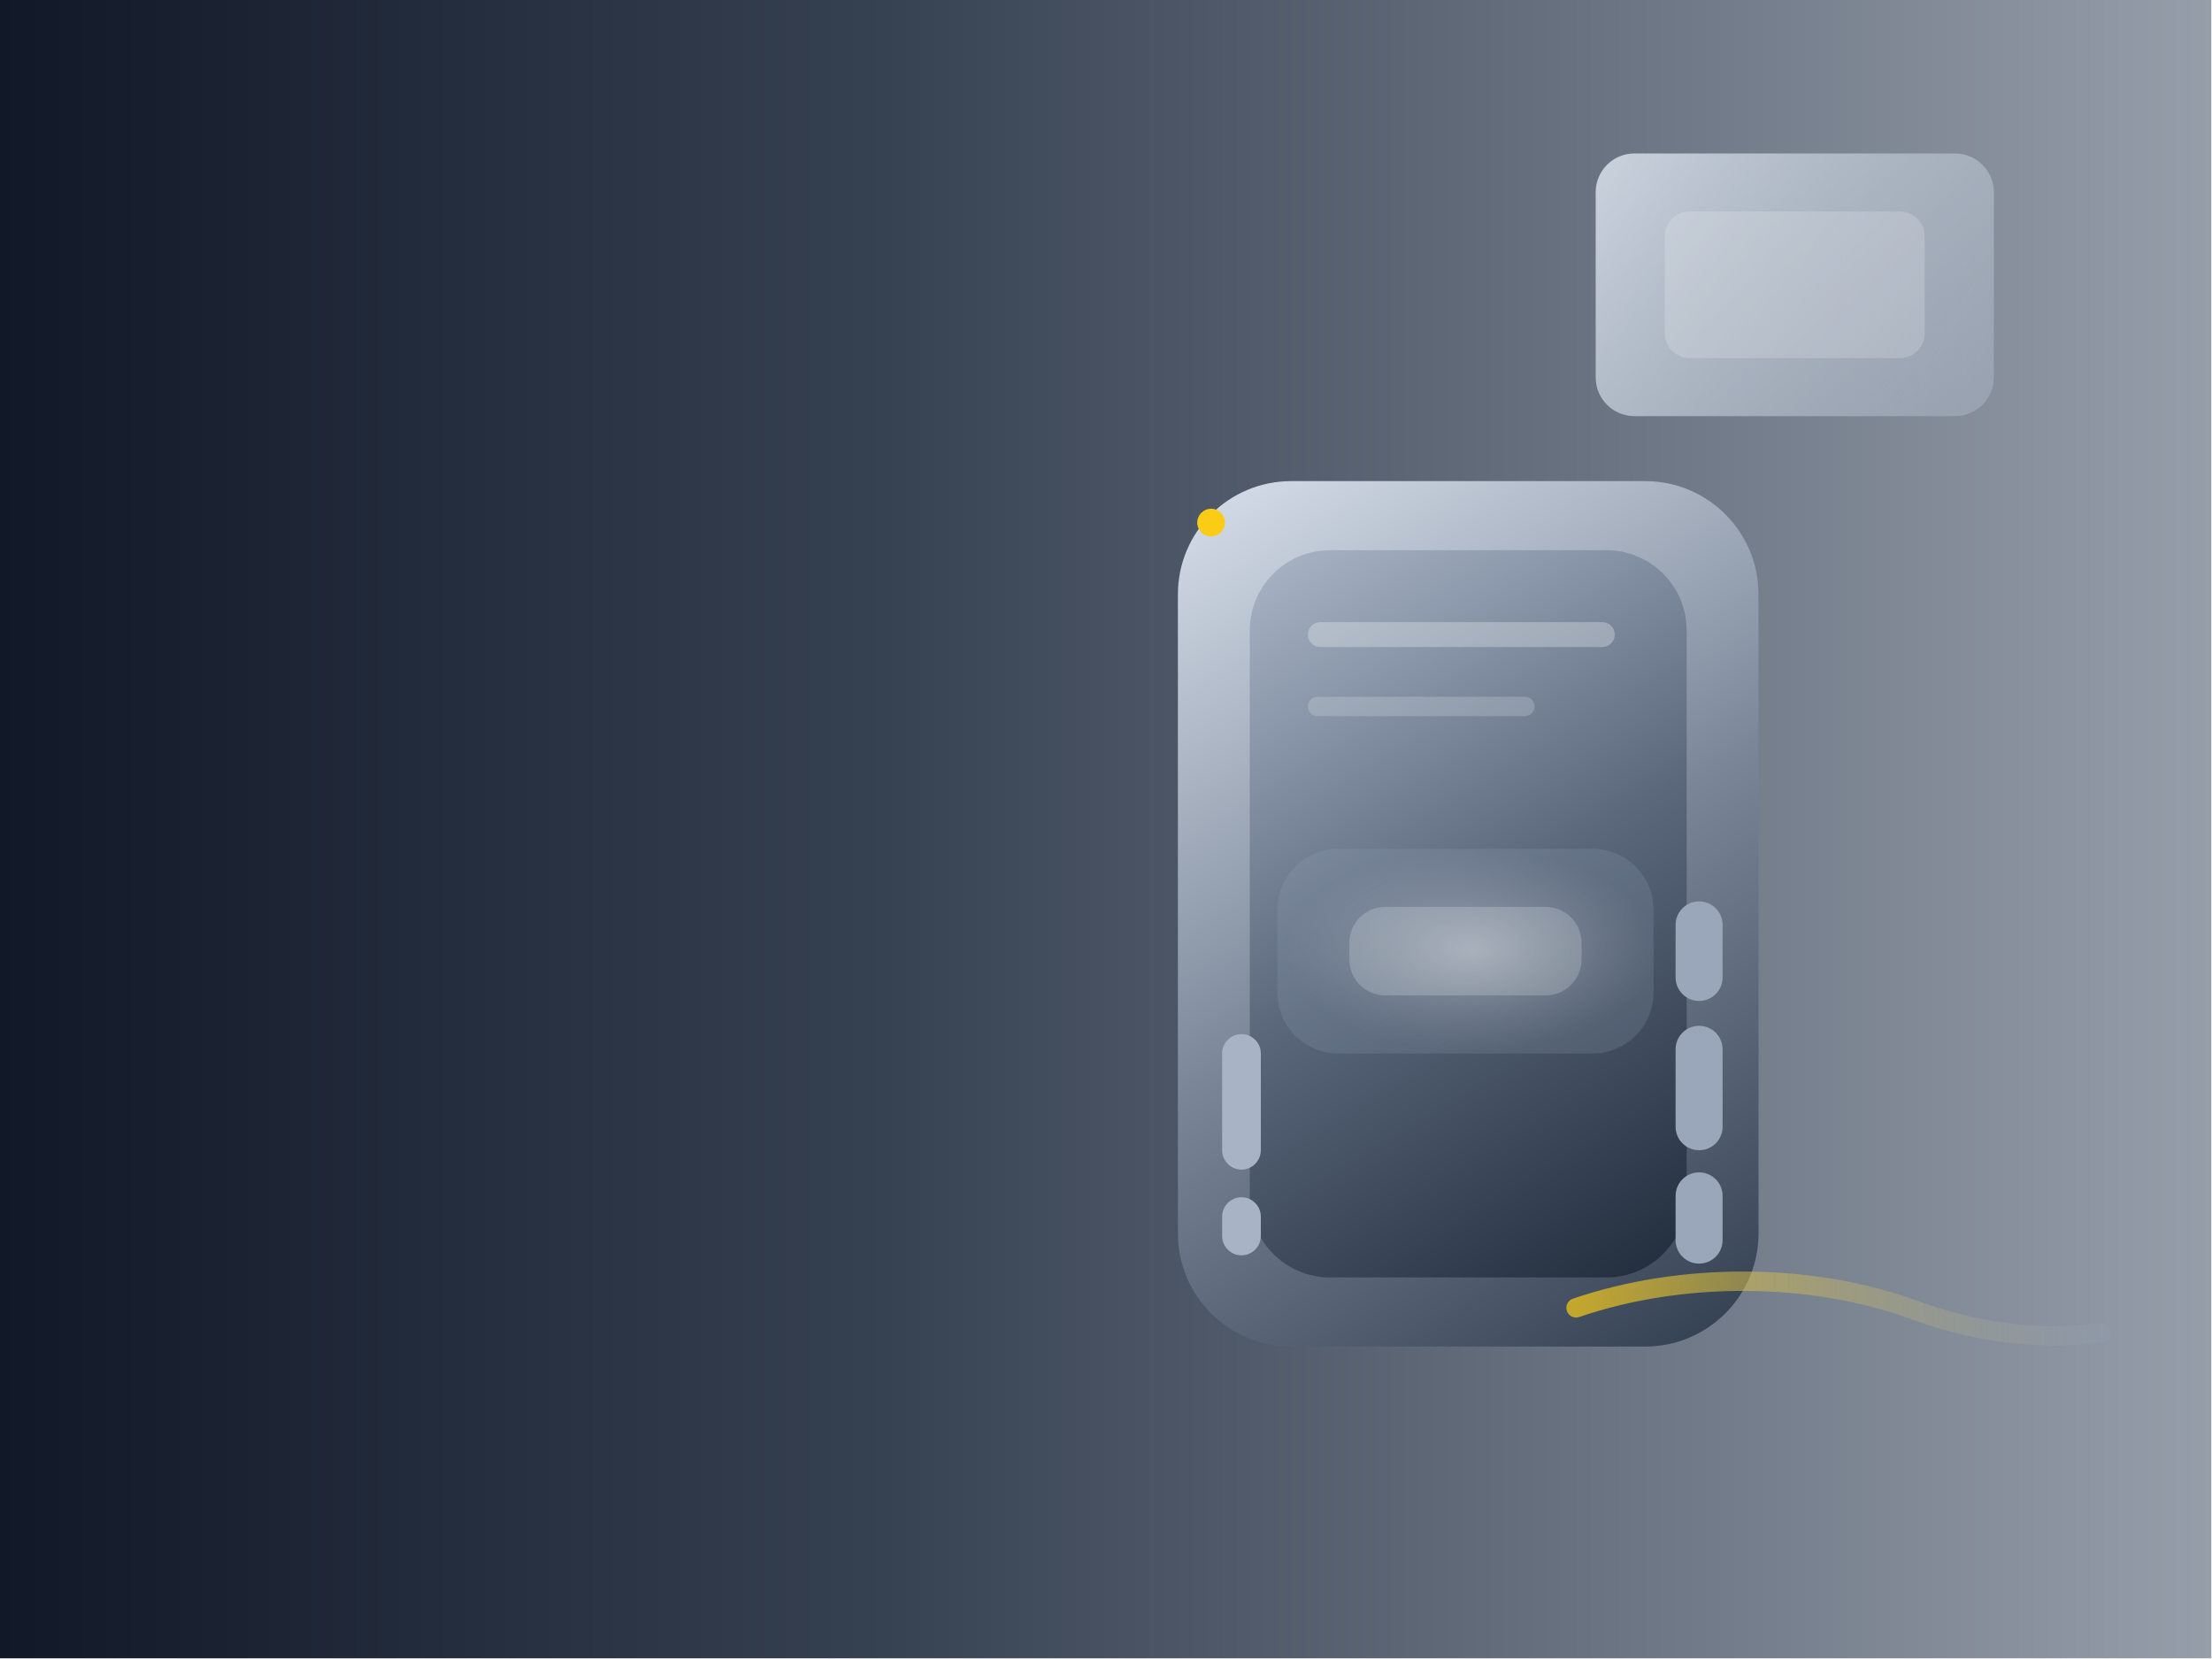
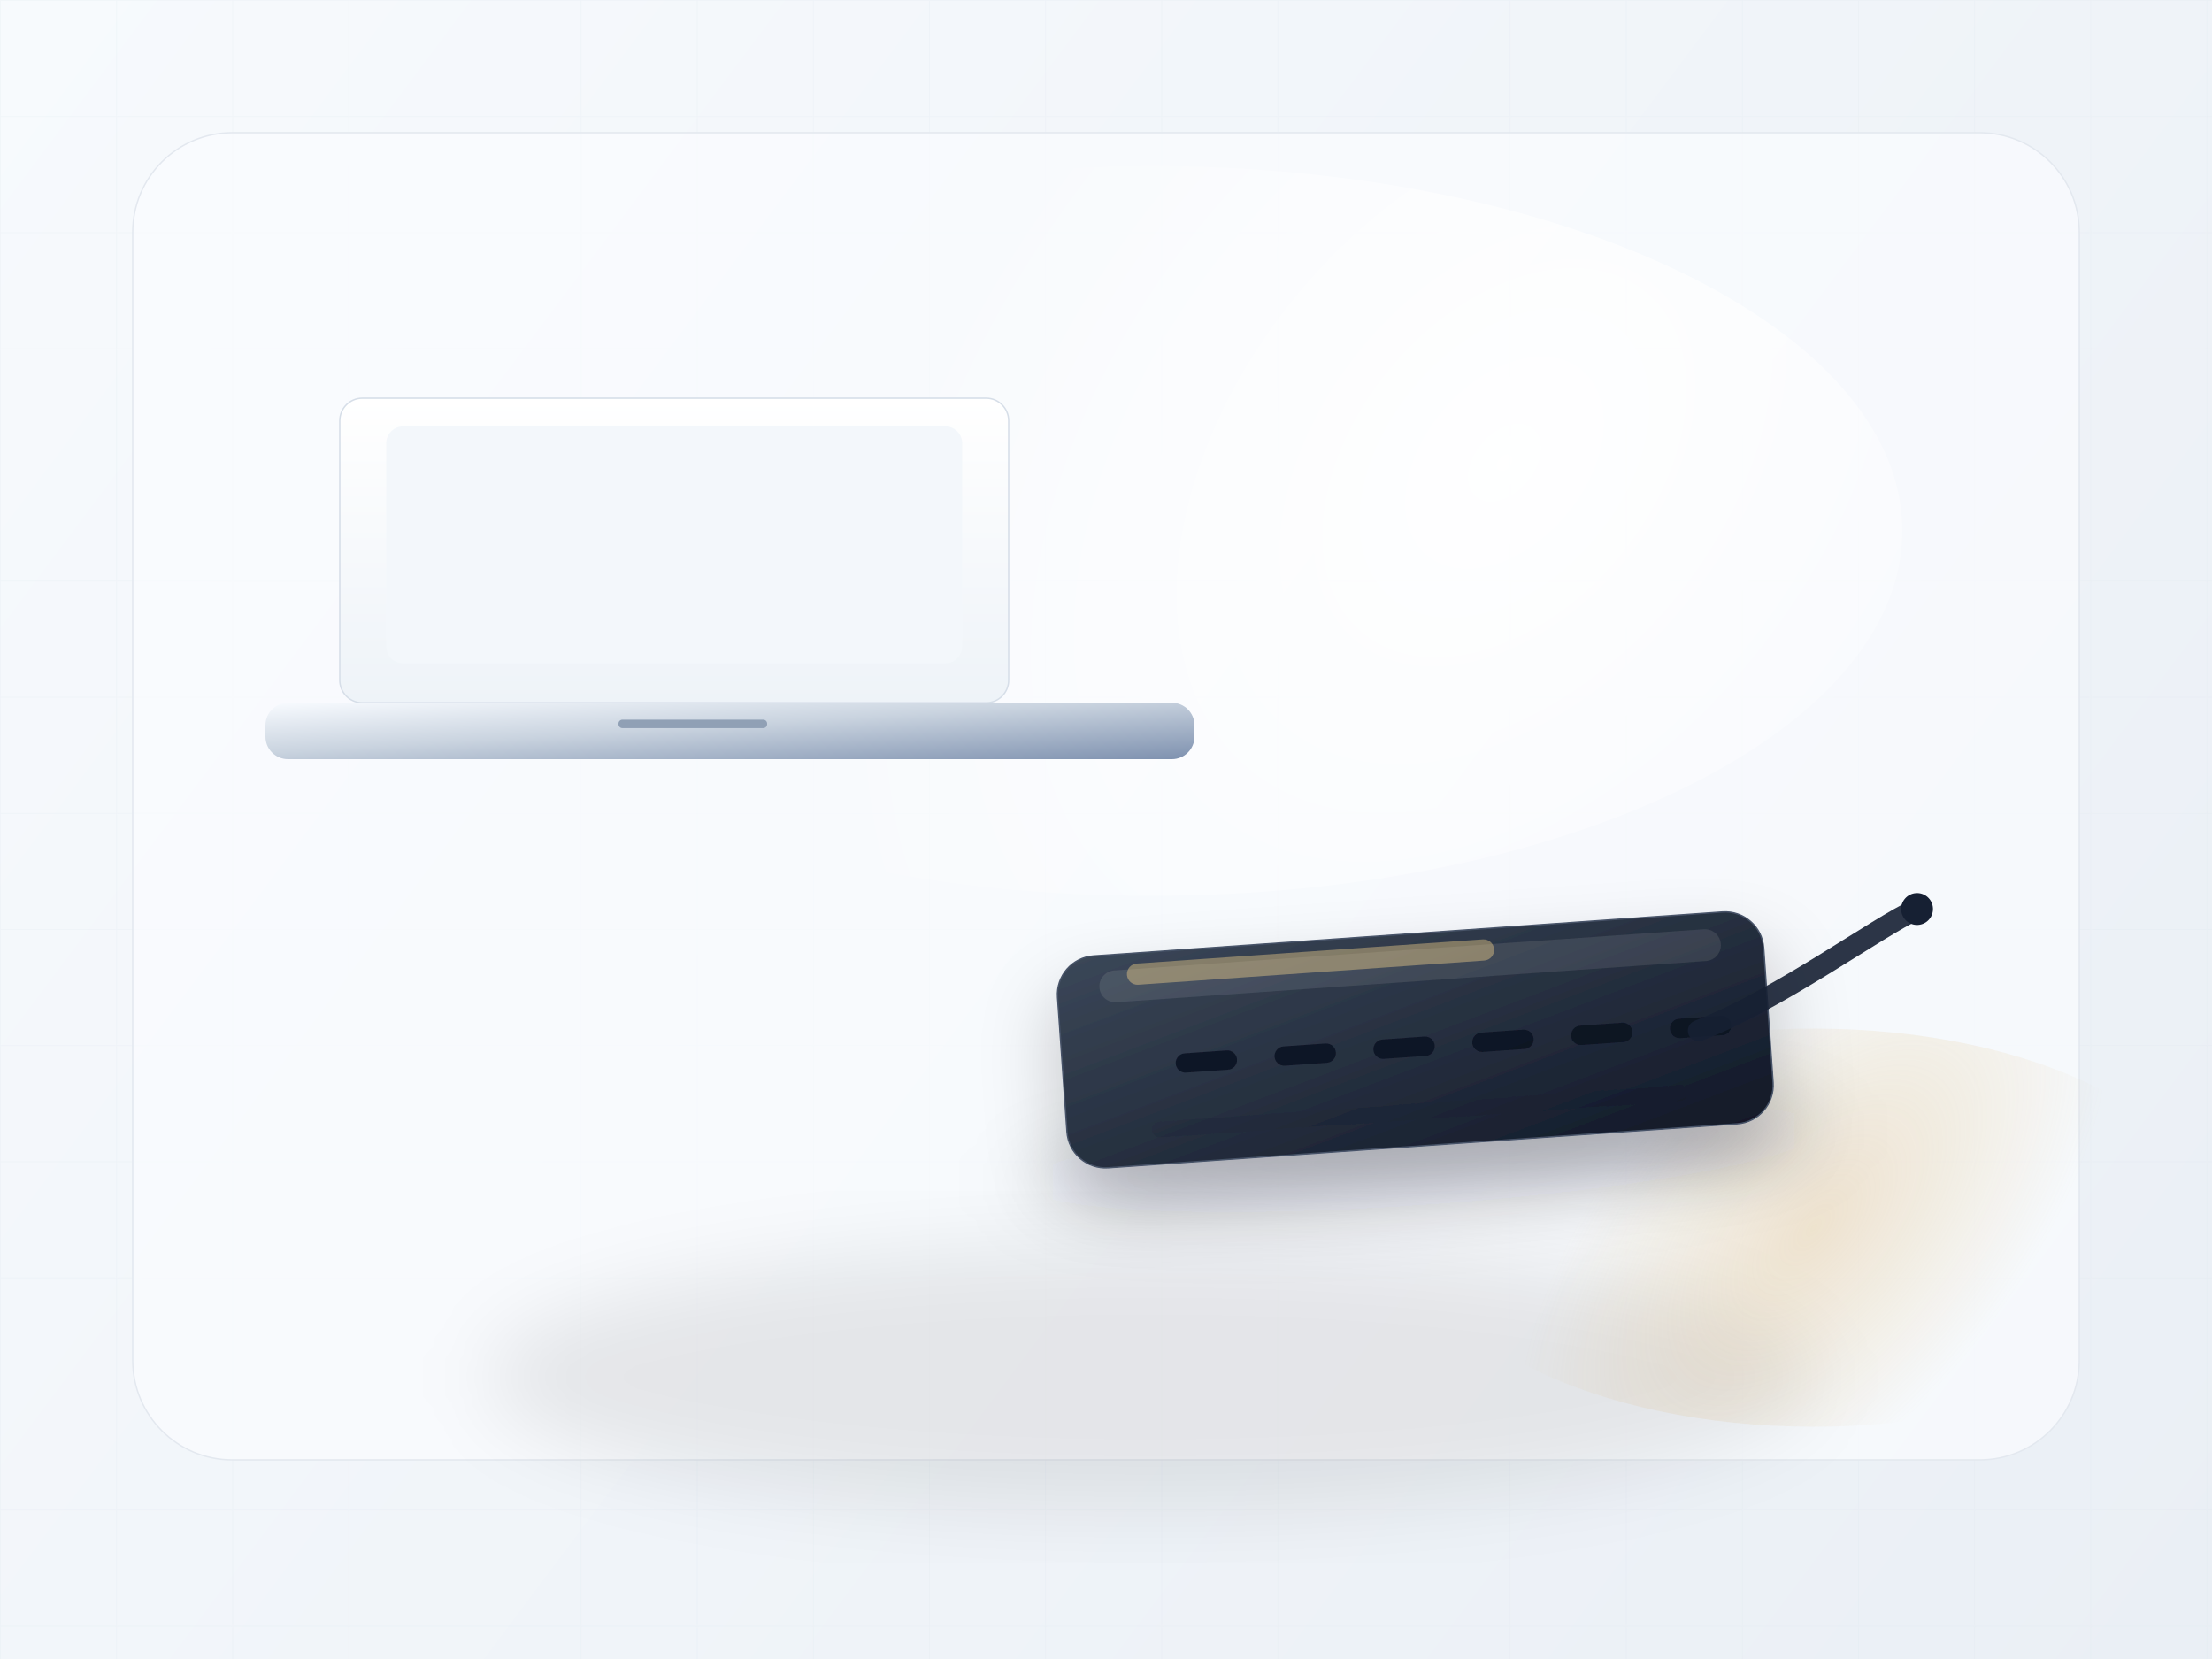
- <svg xmlns="http://www.w3.org/2000/svg" id="Layer_1" version="1.1" viewBox="0 0 1600 1200">
+ <svg xmlns="http://www.w3.org/2000/svg" width="1600" height="1200" viewBox="0 0 1600 1200" fill="none">
  <defs>
-     <style>
-       .st0 {
-         fill: url(#linear-gradient2);
-       }
- 
-       .st1 {
-         fill: url(#linear-gradient1);
-       }
- 
-       .st2 {
-         fill: url(#linear-gradient3);
-       }
- 
-       .st3 {
-         fill: #facc15;
-       }
- 
-       .st4 {
-         fill-opacity: .2;
-       }
- 
-       .st4, .st5 {
-         fill: #f8fafc;
-       }
- 
-       .st5 {
-         fill-opacity: .3;
-       }
- 
-       .st6 {
-         fill: url(#radial-gradient);
-       }
- 
-       .st7 {
-         fill: url(#linear-gradient);
-       }
- 
-       .st8 {
-         fill: none;
-         stroke: url(#linear-gradient4);
-         stroke-linecap: round;
-         stroke-width: 14px;
-       }
- 
-       .st9 {
-         fill: #a8b4c6;
-       }
- 
-       .st10 {
-         fill: #9aa6ba;
-       }
-     </style>
-     <linearGradient id="linear-gradient" x1="-.5" y1="599.5" x2="1599.5" y2="599.5" gradientUnits="userSpaceOnUse">
-       <stop offset="0" stop-color="#111827" />
-       <stop offset=".4" stop-color="#364152" />
-       <stop offset="1" stop-color="#969eaa" />
+     <linearGradient id="pdp-dock-hero-bg" x1="0" y1="0" x2="1600" y2="1200" gradientUnits="userSpaceOnUse">
+       <stop offset="0" stop-color="#F7FAFD" />
+       <stop offset="1" stop-color="#EAEFF5" />
    </linearGradient>
-     <linearGradient id="linear-gradient1" x1="879.1" y1="839.9" x2="1251.1" y2="227.9" gradientTransform="translate(0 1200) scale(1 -1)" gradientUnits="userSpaceOnUse">
-       <stop offset="0" stop-color="#d2dae6" />
-       <stop offset=".5" stop-color="#7a8698" />
-       <stop offset="1" stop-color="#334052" />
+     <radialGradient id="pdp-dock-hero-glow" cx="0" cy="0" r="1" gradientUnits="userSpaceOnUse" gradientTransform="translate(1088 336) rotate(130) scale(608 408)">
+       <stop stop-color="#FFFFFF" stop-opacity="0.95" />
+       <stop offset="1" stop-color="#FFFFFF" stop-opacity="0" />
+     </radialGradient>
+     <radialGradient id="pdp-dock-hero-amber" cx="0" cy="0" r="1" gradientUnits="userSpaceOnUse" gradientTransform="translate(1312 888) rotate(130) scale(288 144)">
+       <stop stop-color="#D7A24B" stop-opacity="0.26" />
+       <stop offset="1" stop-color="#D7A24B" stop-opacity="0" />
+     </radialGradient>
+     <linearGradient id="pdp-dock-hero-panel" x1="0" y1="0" x2="0" y2="1">
+       <stop stop-color="#FFFFFF" />
+       <stop offset="1" stop-color="#EEF3F8" />
    </linearGradient>
-     <linearGradient id="linear-gradient2" x1="904" y1="802" x2="1220" y2="276" gradientTransform="translate(0 1200) scale(1 -1)" gradientUnits="userSpaceOnUse">
-       <stop offset="0" stop-color="#aab6c8" />
-       <stop offset=".5" stop-color="#5a677b" />
-       <stop offset="1" stop-color="#202c3b" />
+     <linearGradient id="pdp-dock-hero-metal" x1="0" y1="0" x2="1" y2="1">
+       <stop stop-color="#F8FBFF" />
+       <stop offset="0.45" stop-color="#C9D3DF" />
+       <stop offset="1" stop-color="#7E91AF" />
    </linearGradient>
-     <radialGradient id="radial-gradient" cx="490.5" cy="938.4" fx="490.5" fy="938.4" r="1" gradientTransform="translate(-126558 -35610) rotate(90) scale(74 -136)" gradientUnits="userSpaceOnUse">
-       <stop offset="0" stop-color="#f8fafc" stop-opacity=".4" />
-       <stop offset="1" stop-color="#94a3b8" stop-opacity=".2" />
-     </radialGradient>
-     <linearGradient id="linear-gradient3" x1="1169.9" y1="1081.5" x2="1433.9" y2="901.5" gradientTransform="translate(0 1200) scale(1 -1)" gradientUnits="userSpaceOnUse">
-       <stop offset="0" stop-color="#dde6f0" stop-opacity=".8" />
-       <stop offset="1" stop-color="#b5c0d0" stop-opacity=".4" />
+     <linearGradient id="pdp-dock-hero-metal-dark" x1="0" y1="0" x2="1" y2="1">
+       <stop stop-color="#3B4758" />
+       <stop offset="1" stop-color="#111827" />
    </linearGradient>
-     <linearGradient id="linear-gradient4" x1="1140" y1="253.5" x2="1520" y2="253.5" gradientTransform="translate(0 1200) scale(1 -1)" gradientUnits="userSpaceOnUse">
-       <stop offset="0" stop-color="#facc15" stop-opacity=".7" />
-       <stop offset="1" stop-color="#94a3b8" stop-opacity=".2" />
-     </linearGradient>
+     <filter id="pdp-dock-hero-blur" x="-20%" y="-20%" width="140%" height="140%">
+       <feGaussianBlur stdDeviation="28" />
+     </filter>
+     <filter id="pdp-dock-hero-shadow" x="-40%" y="-40%" width="180%" height="200%">
+       <feDropShadow dx="0" dy="24" stdDeviation="26" flood-color="#000814" flood-opacity="0.22" />
+     </filter>
+     <pattern id="pdp-dock-hero-grid" width="84" height="84" patternUnits="userSpaceOnUse">
+       <path d="M84 0H0V84" stroke="#D9E1EA" stroke-opacity=".4" stroke-width="1" />
+     </pattern>
  </defs>
-   <rect class="st7" x="-.5" y="-.5" width="1600" height="1200" />
-   <g>
-     <rect class="st1" x="852" y="348" width="420" height="626" rx="82" ry="82" />
-     <rect class="st0" x="904" y="398" width="316" height="526" rx="58" ry="58" />
-     <path class="st5" d="M955,450h204c5,0,9,4,9,9h0c0,5-4,9-9,9h-204c-5,0-9-4-9-9h0c0-5,4-9,9-9Z" />
-     <path class="st4" d="M953,504h150c3.9,0,7,3.1,7,7h0c0,3.9-3.1,7-7,7h-150c-3.9,0-7-3.1-7-7h0c0-3.9,3.1-7,7-7Z" />
-     <rect class="st6" x="924" y="614" width="272" height="148" rx="44" ry="44" />
-     <rect class="st4" x="976" y="656" width="168" height="64" rx="26" ry="26" />
-     <path class="st9" d="M898,748h0c7.7,0,14,6.3,14,14v70c0,7.7-6.3,14-14,14h0c-7.7,0-14-6.3-14-14v-70c0-7.7,6.3-14,14-14Z" />
-     <path class="st9" d="M898,866h0c7.7,0,14,6.3,14,14v14c0,7.7-6.3,14-14,14h0c-7.7,0-14-6.3-14-14v-14c0-7.7,6.3-14,14-14Z" />
-     <path class="st10" d="M1229,652h0c9.4,0,17,7.6,17,17v38c0,9.4-7.6,17-17,17h0c-9.4,0-17-7.6-17-17v-38c0-9.4,7.6-17,17-17Z" />
-     <path class="st10" d="M1229,742h0c9.4,0,17,7.6,17,17v56c0,9.4-7.6,17-17,17h0c-9.4,0-17-7.6-17-17v-56c0-9.4,7.6-17,17-17Z" />
-     <path class="st10" d="M1229,848h0c9.4,0,17,7.6,17,17v32c0,9.4-7.6,17-17,17h0c-9.4,0-17-7.6-17-17v-32c0-9.4,7.6-17,17-17Z" />
+   <rect width="1600" height="1200" fill="url(#pdp-dock-hero-bg)" />
+   <rect width="1600" height="1200" fill="url(#pdp-dock-hero-grid)" opacity=".55" />
+   <rect x="96" y="96" width="1408" height="960" rx="72" fill="#FBFDFF" fill-opacity=".68" stroke="#E3E8EF" stroke-opacity="1" />
+   <ellipse cx="832" cy="996" rx="480" ry="96" fill="#0B1120" fill-opacity=".08" filter="url(#pdp-dock-hero-blur)" />
+   <ellipse cx="832" cy="384" rx="544" ry="264" fill="url(#pdp-dock-hero-glow)" />
+   <ellipse cx="1312" cy="888" rx="288" ry="144" fill="url(#pdp-dock-hero-amber)" />
+   <g transform="translate(192 288)">
+     <rect x="53.76" y="0" width="483.84" height="220.32" rx="16.32" fill="url(#pdp-dock-hero-panel)" stroke="#D6DEE8" />
+     <rect x="87.36" y="20.4" width="416.64" height="171.36" rx="12.24" fill="#F3F7FB" />
+     <rect x="0" y="220.32" width="672" height="40.8" rx="16.32" fill="url(#pdp-dock-hero-metal)" />
+     <rect x="255.36" y="232.56" width="107.52" height="6.12" rx="2.856" fill="#90A0B5" />
  </g>
-   <g>
-     <rect class="st2" x="1154.2" y="111" width="288" height="190" rx="28" ry="28" />
-     <rect class="st4" x="1204.2" y="153" width="188" height="106" rx="18" ry="18" />
+   <g transform="translate(768 660) rotate(-4 256 96)">
+     <ellipse cx="256" cy="176.64" rx="286.72" ry="34.56" fill="#0B1120" fill-opacity=".16" filter="url(#pdp-dock-hero-blur)" />
+     <g filter="url(#pdp-dock-hero-shadow)">
+       <rect x="0" y="15.36" width="512" height="153.6" rx="28" fill="url(#pdp-dock-hero-metal-dark)" stroke="#465267" />
+       <rect x="30.72" y="26.88" width="450.56" height="23.04" rx="11.52" fill="rgba(255,255,255,.12)" opacity=".8" />
+       <rect x="51.2" y="23.04" width="266.24" height="15.36" rx="7.68" fill="#F4D28A" opacity=".42" />
+       <rect x="61.44" y="138.24" width="389.12" height="11.52" rx="5.76" fill="rgba(15,23,42,.08)" />
+       <rect x="81.92" y="90.24" width="44.442" height="14" rx="7" fill="#0A1020" fill-opacity=".82" />
+       <rect x="153.6" y="90.24" width="44.442" height="14" rx="7" fill="#0A1020" fill-opacity=".82" />
+       <rect x="225.28" y="90.24" width="44.442" height="14" rx="7" fill="#0A1020" fill-opacity=".82" />
+       <rect x="296.96" y="90.24" width="44.442" height="14" rx="7" fill="#0A1020" fill-opacity=".82" />
+       <rect x="368.64" y="90.24" width="44.442" height="14" rx="7" fill="#0A1020" fill-opacity=".82" />
+       <rect x="440.32" y="90.24" width="44.442" height="14" rx="7" fill="#0A1020" fill-opacity=".82" />
+     </g>
+     <path d="M460.8 99.84 C 522.24 80.64, 593.92 34.56, 624.64 23.04" stroke="#162033" stroke-width="15.36" stroke-linecap="round" opacity=".9" />
+     <circle cx="624.64" cy="23.04" r="11.52" fill="#162033" />
  </g>
-   <path class="st8" d="M1140,946c76-26,170-26,246,2,44,16,90,22,134,16" />
-   <circle class="st3" cx="876" cy="378" r="10" />
</svg>
